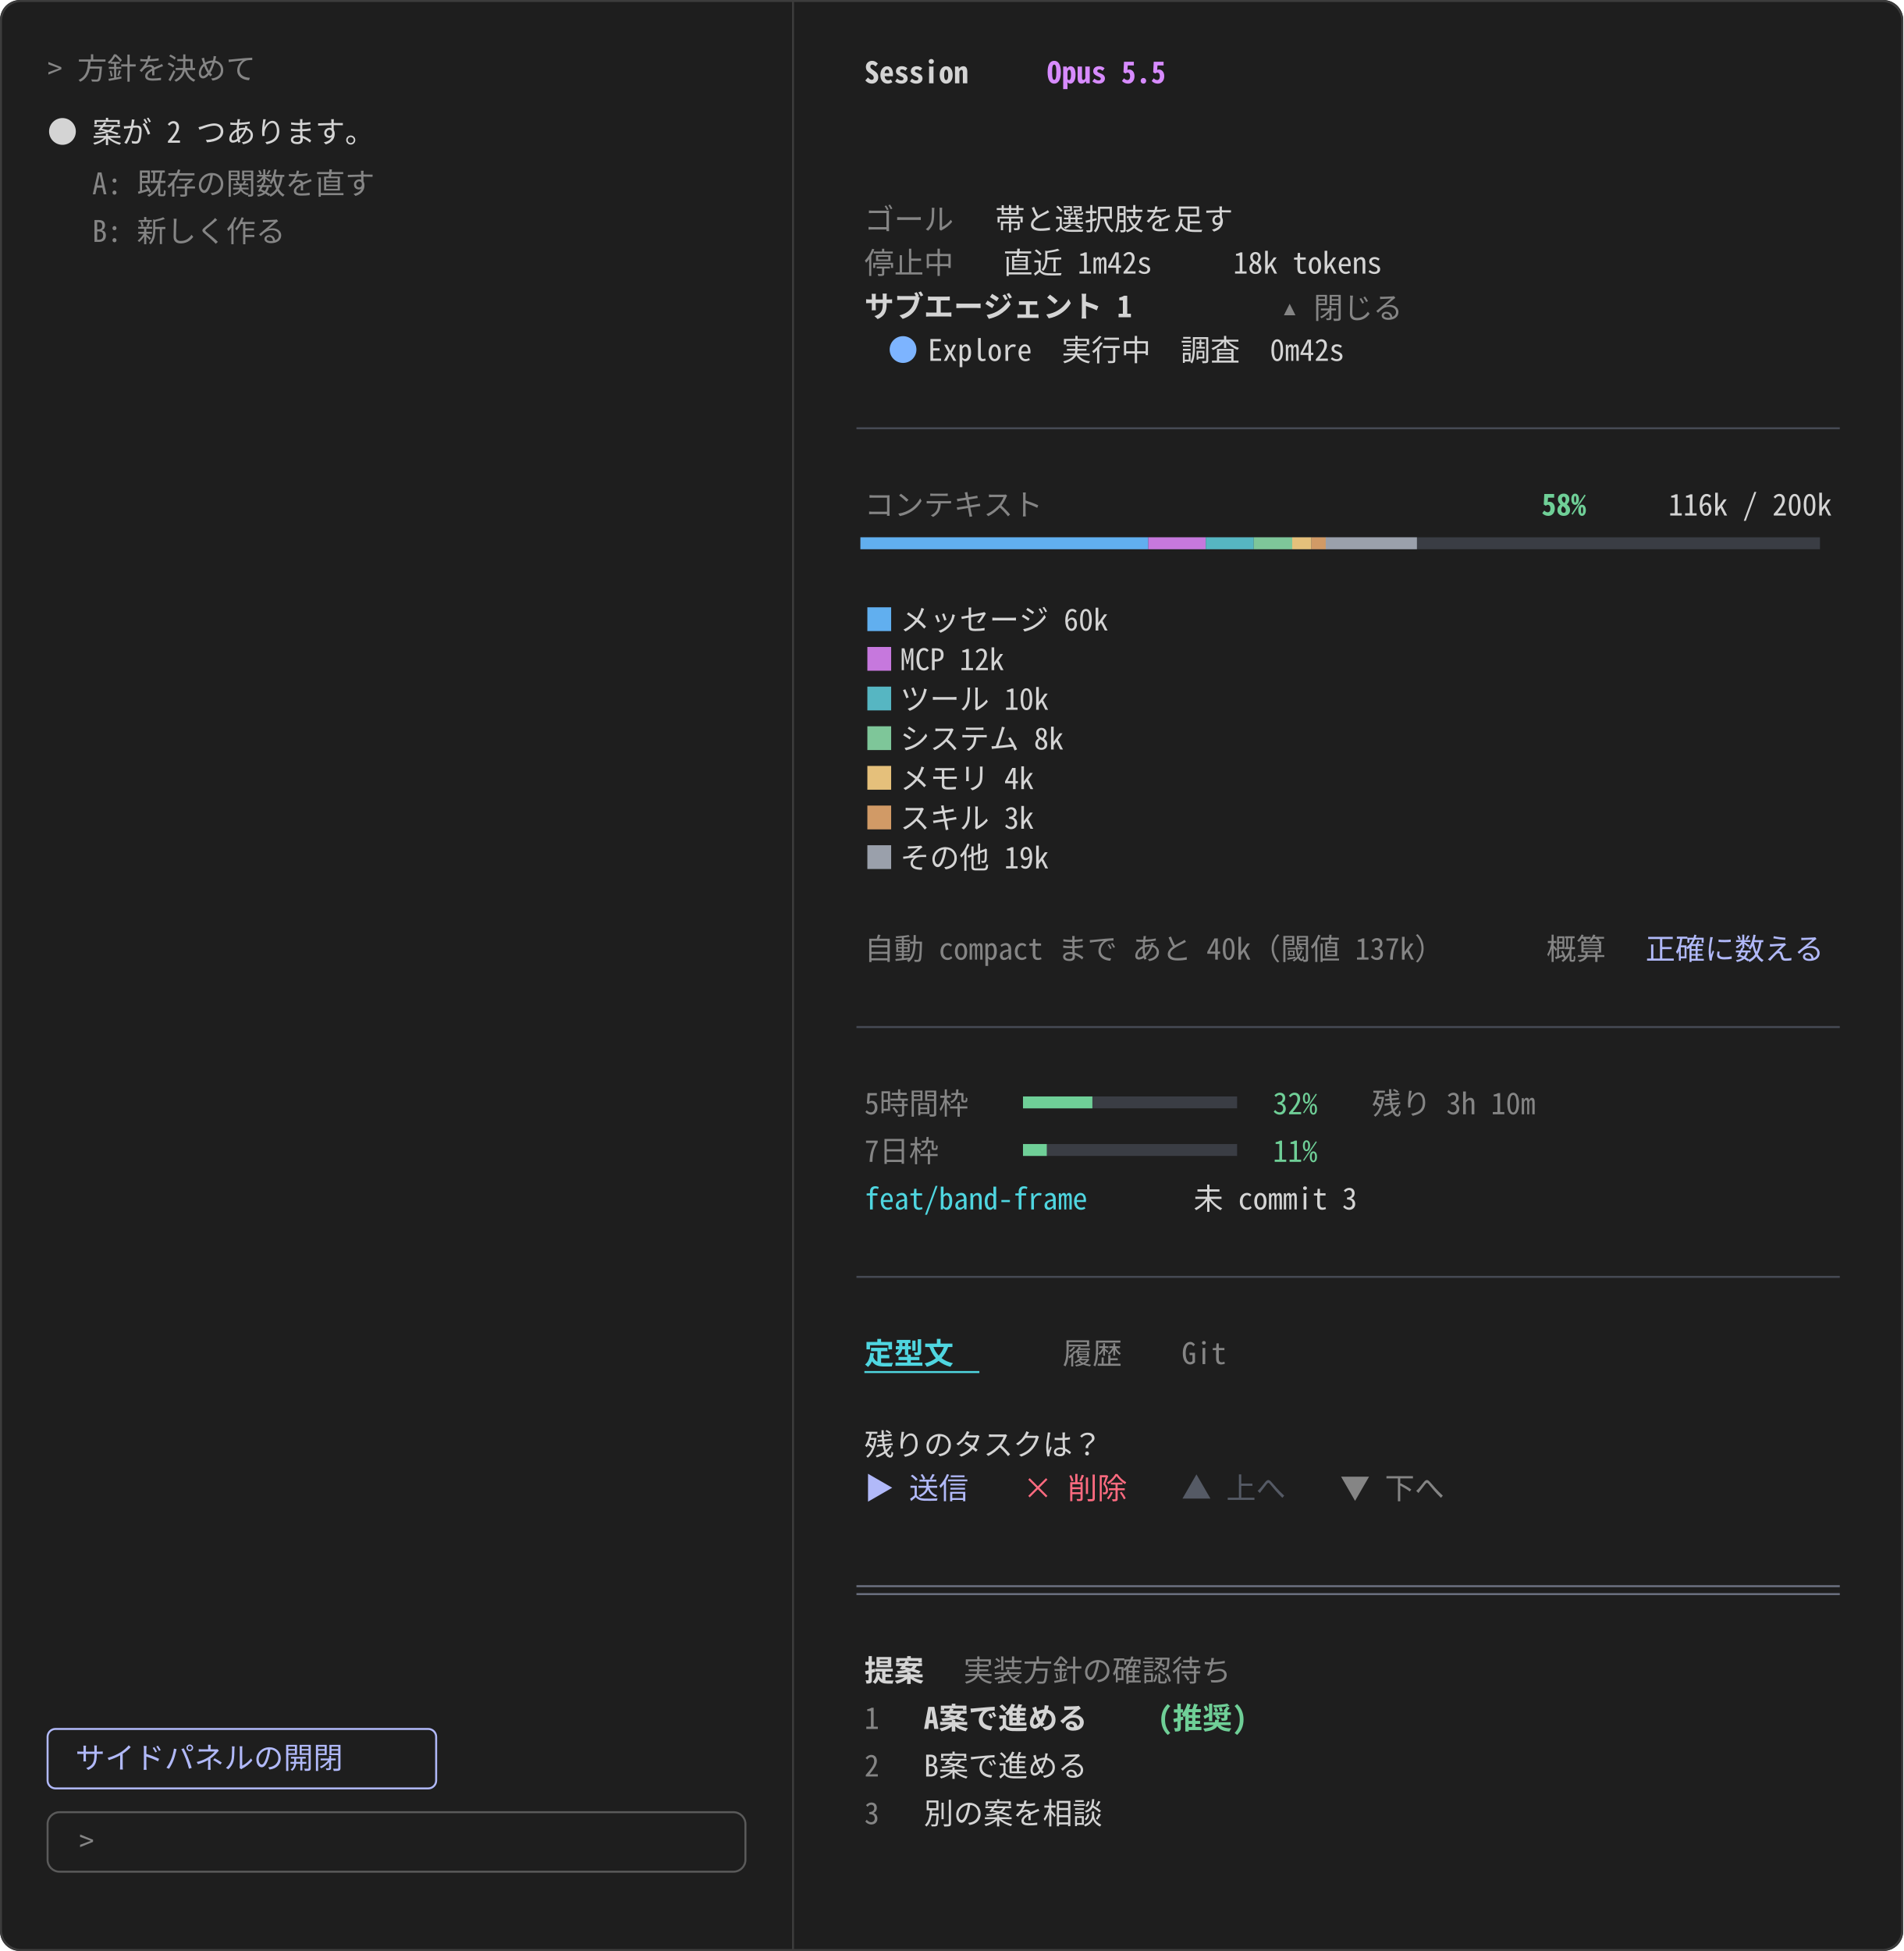
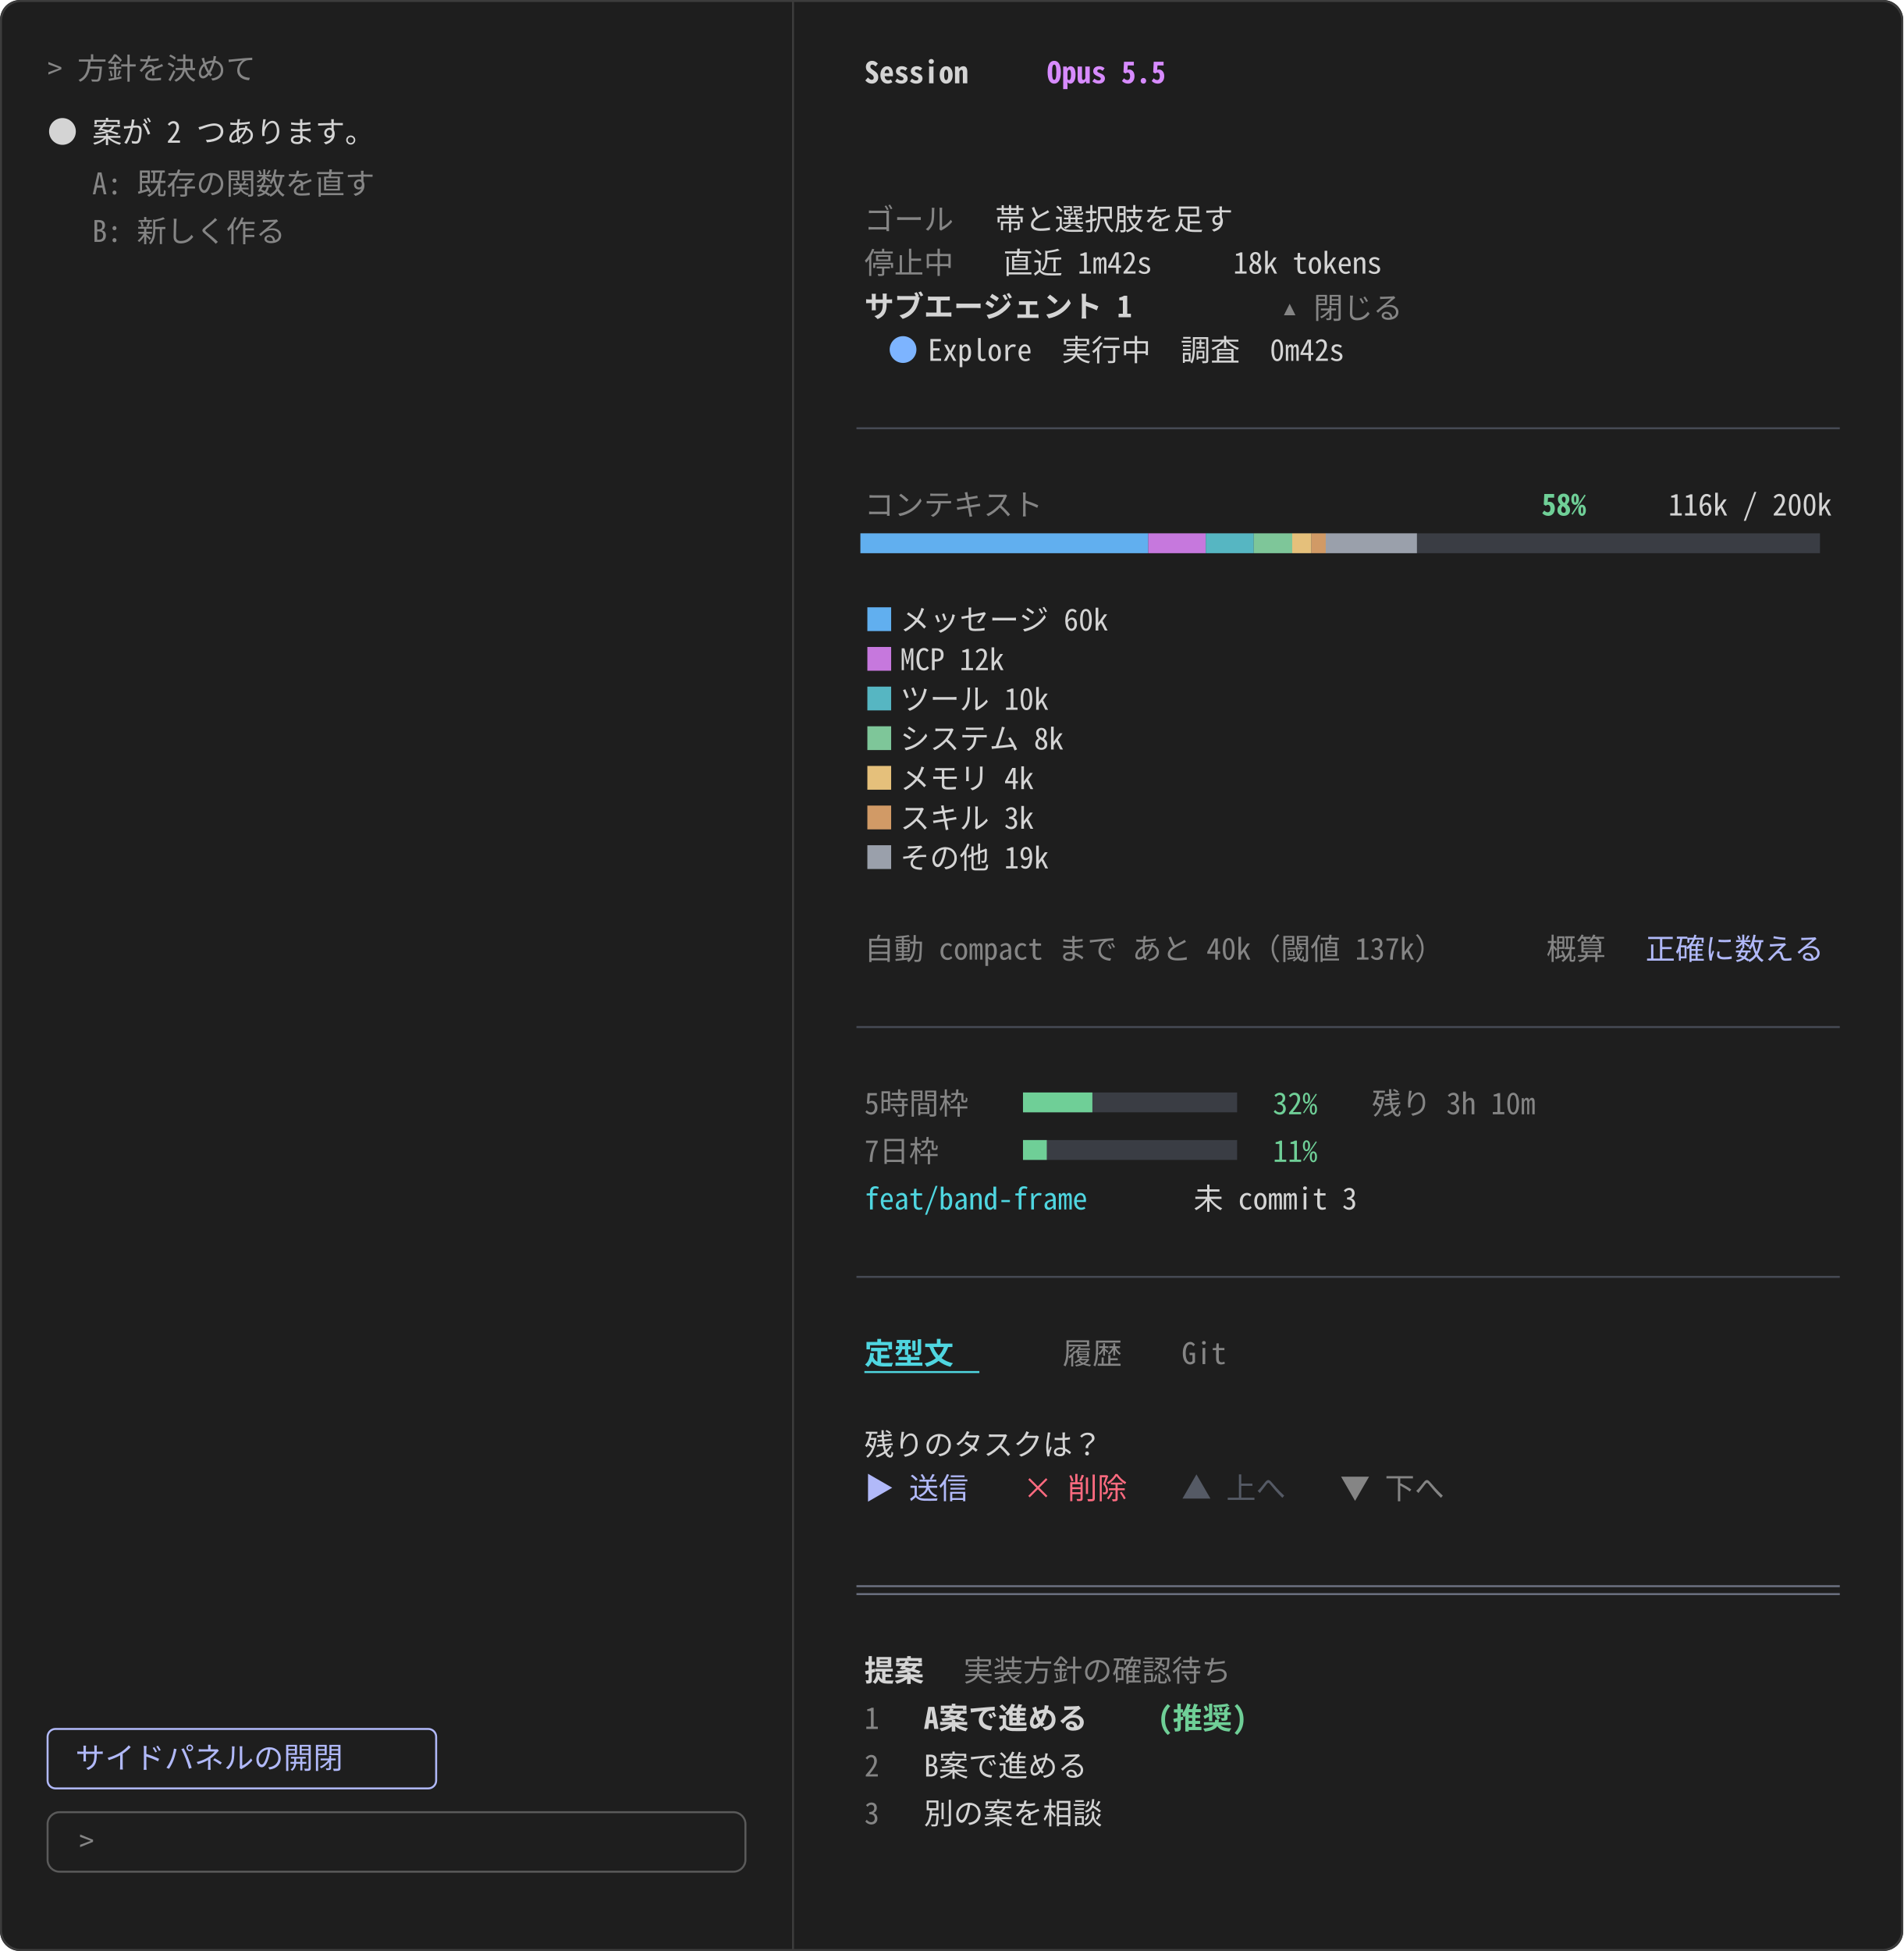
<svg xmlns="http://www.w3.org/2000/svg" xml:space="preserve" viewBox="0 0 960 984" width="960" height="984" role="img" aria-labelledby="t d" font-family="Consolas, 'Cascadia Mono', 'Noto Sans Mono CJK JP', 'MS Gothic', monospace" font-size="15">
  <rect x="0" y="0" width="960" height="984" rx="10" fill="#1e1e1e" />
  <rect x="0.5" y="0.5" width="959" height="983" rx="10" fill="none" stroke="#3c3c3c" />
  <text x="24" y="40" fill="#858585">&gt; 方針を決めて</text>
  <text x="24" y="72" fill="#d4d4d4">● 案が 2 つあります。</text>
  <text x="24" y="98" fill="#858585">   A: 既存の関数を直す</text>
  <text x="24" y="122" fill="#858585">   B: 新しく作る</text>
  <rect x="24" y="872" width="196" height="30" rx="4" fill="none" stroke="#b1b9f9" />
  <text x="38" y="892" fill="#b1b9f9">サイドパネルの開閉</text>
  <rect x="24" y="914" width="352" height="30" rx="6" fill="none" stroke="#5a5a5a" />
  <text x="40" y="934" fill="#858585">&gt;</text>
  <line x1="400" y1="0" x2="400" y2="984" stroke="#3c3c3c" />
  <text x="436" y="42" fill="#d4d4d4" font-weight="bold">Session</text>
  <text x="528" y="42" fill="#d78bff" font-weight="bold">Opus 5.5</text>
  <text x="436" y="116" fill="#858585">ゴール</text>
  <text x="502" y="116" fill="#d4d4d4">帯と選択肢を足す</text>
  <text x="436" y="138" fill="#858585">停止中</text>
  <text x="506" y="138" fill="#d4d4d4">直近 1m42s</text>
  <text x="622" y="138" fill="#d4d4d4">18k tokens</text>
  <text x="436" y="160" fill="#d4d4d4" font-weight="bold">サブエージェント 1</text>
  <text x="646" y="160" fill="#858585">▴ 閉じる</text>
  <text x="448" y="182" fill="#7db4ff">●</text>
  <text x="468" y="182" fill="#d4d4d4">Explore  実行中  調査  0m42s</text>
  <line x1="432" y1="216" x2="928" y2="216" stroke="#464a54" />
  <text x="436" y="260" fill="#858585">コンテキスト</text>
  <text x="800" y="260" fill="#6fcf97" font-weight="bold" text-anchor="end">58%</text>
  <text x="924" y="260" fill="#d4d4d4" text-anchor="end">116k / 200k</text>
-   <rect x="434" y="271" width="484" height="6" fill="#3a3d44" />
-   <rect x="434.0" y="271" width="145.2" height="6" fill="#61afef" />
-   <rect x="579.2" y="271" width="29.0" height="6" fill="#c678dd" />
-   <rect x="608.2" y="271" width="24.2" height="6" fill="#56b6c2" />
-   <rect x="632.4" y="271" width="19.4" height="6" fill="#7ec699" />
-   <rect x="651.8" y="271" width="9.7" height="6" fill="#e5c07b" />
-   <rect x="661.5" y="271" width="7.3" height="6" fill="#d19a66" />
-   <rect x="668.7" y="271" width="46.0" height="6" fill="#9aa0ab" />
+   <rect x="434" y="269" width="484" height="10" fill="#3a3d44" />
+   <rect x="434.0" y="269" width="145.2" height="10" fill="#61afef" />
+   <rect x="579.2" y="269" width="29.0" height="10" fill="#c678dd" />
+   <rect x="608.2" y="269" width="24.2" height="10" fill="#56b6c2" />
+   <rect x="632.4" y="269" width="19.4" height="10" fill="#7ec699" />
+   <rect x="651.8" y="269" width="9.7" height="10" fill="#e5c07b" />
+   <rect x="661.5" y="269" width="7.3" height="10" fill="#d19a66" />
+   <rect x="668.7" y="269" width="46.0" height="10" fill="#9aa0ab" />
  <text x="436" y="318" fill="#61afef">■</text>
  <text x="454" y="318" fill="#d4d4d4">メッセージ 60k</text>
  <text x="436" y="338" fill="#c678dd">■</text>
  <text x="454" y="338" fill="#d4d4d4">MCP 12k</text>
  <text x="436" y="358" fill="#56b6c2">■</text>
  <text x="454" y="358" fill="#d4d4d4">ツール 10k</text>
  <text x="436" y="378" fill="#7ec699">■</text>
  <text x="454" y="378" fill="#d4d4d4">システム 8k</text>
  <text x="436" y="398" fill="#e5c07b">■</text>
  <text x="454" y="398" fill="#d4d4d4">メモリ 4k</text>
  <text x="436" y="418" fill="#d19a66">■</text>
  <text x="454" y="418" fill="#d4d4d4">スキル 3k</text>
  <text x="436" y="438" fill="#9aa0ab">■</text>
  <text x="454" y="438" fill="#d4d4d4">その他 19k</text>
  <text x="436" y="484" fill="#858585">自動 compact まで あと 40k（閾値 137k）</text>
  <text x="780" y="484" fill="#858585">概算</text>
  <text x="830" y="484" fill="#b1b9f9">正確に数える</text>
  <line x1="432" y1="518" x2="928" y2="518" stroke="#464a54" />
  <text x="436" y="562" fill="#858585">5時間枠</text>
-   <rect x="516" y="553" width="108" height="6" fill="#3a3d44" />
-   <rect x="516" y="553" width="35" height="6" fill="#6fcf97" />
+   <rect x="516" y="551" width="108" height="10" fill="#3a3d44" />
+   <rect x="516" y="551" width="35" height="10" fill="#6fcf97" />
  <text x="642" y="562" fill="#6fcf97">32%</text>
  <text x="692" y="562" fill="#858585">残り 3h 10m</text>
  <text x="436" y="586" fill="#858585">7日枠</text>
-   <rect x="516" y="577" width="108" height="6" fill="#3a3d44" />
-   <rect x="516" y="577" width="12" height="6" fill="#6fcf97" />
+   <rect x="516" y="575" width="108" height="10" fill="#3a3d44" />
+   <rect x="516" y="575" width="12" height="10" fill="#6fcf97" />
  <text x="642" y="586" fill="#6fcf97">11%</text>
  <text x="436" y="610" fill="#4fd6e0">feat/band-frame</text>
  <text x="602" y="610" fill="#d4d4d4">未 commit 3</text>
  <line x1="432" y1="644" x2="928" y2="644" stroke="#464a54" />
  <text x="436" y="688" fill="#4fd6e0" font-weight="bold">定型文</text>
  <line x1="436" y1="692" x2="494" y2="692" stroke="#4fd6e0" />
  <text x="536" y="688" fill="#858585">履歴</text>
  <text x="596" y="688" fill="#858585">Git</text>
  <text x="436" y="734" fill="#d4d4d4">残りのタスクは？</text>
  <text x="436" y="756" fill="#b1b9f9">▶ 送信</text>
  <text x="516" y="756" fill="#ff6b80">× 削除</text>
  <text x="596" y="756" fill="#555a65">▲ 上へ</text>
  <text x="676" y="756" fill="#858585">▼ 下へ</text>
  <line x1="432" y1="800" x2="928" y2="800" stroke="#6b7080" />
  <line x1="432" y1="804" x2="928" y2="804" stroke="#6b7080" />
  <text x="436" y="848" fill="#d4d4d4" font-weight="bold">提案</text>
  <text x="486" y="848" fill="#858585">実装方針の確認待ち</text>
  <text x="436" y="872" fill="#858585">1</text>
  <text x="466" y="872" fill="#d4d4d4" font-weight="bold">A案で進める</text>
  <text x="584" y="872" fill="#6fcf97" font-weight="bold">(推奨)</text>
  <text x="436" y="896" fill="#858585">2</text>
  <text x="466" y="896" fill="#d4d4d4">B案で進める</text>
  <text x="436" y="920" fill="#858585">3</text>
  <text x="466" y="920" fill="#d4d4d4">別の案を相談</text>
</svg>
